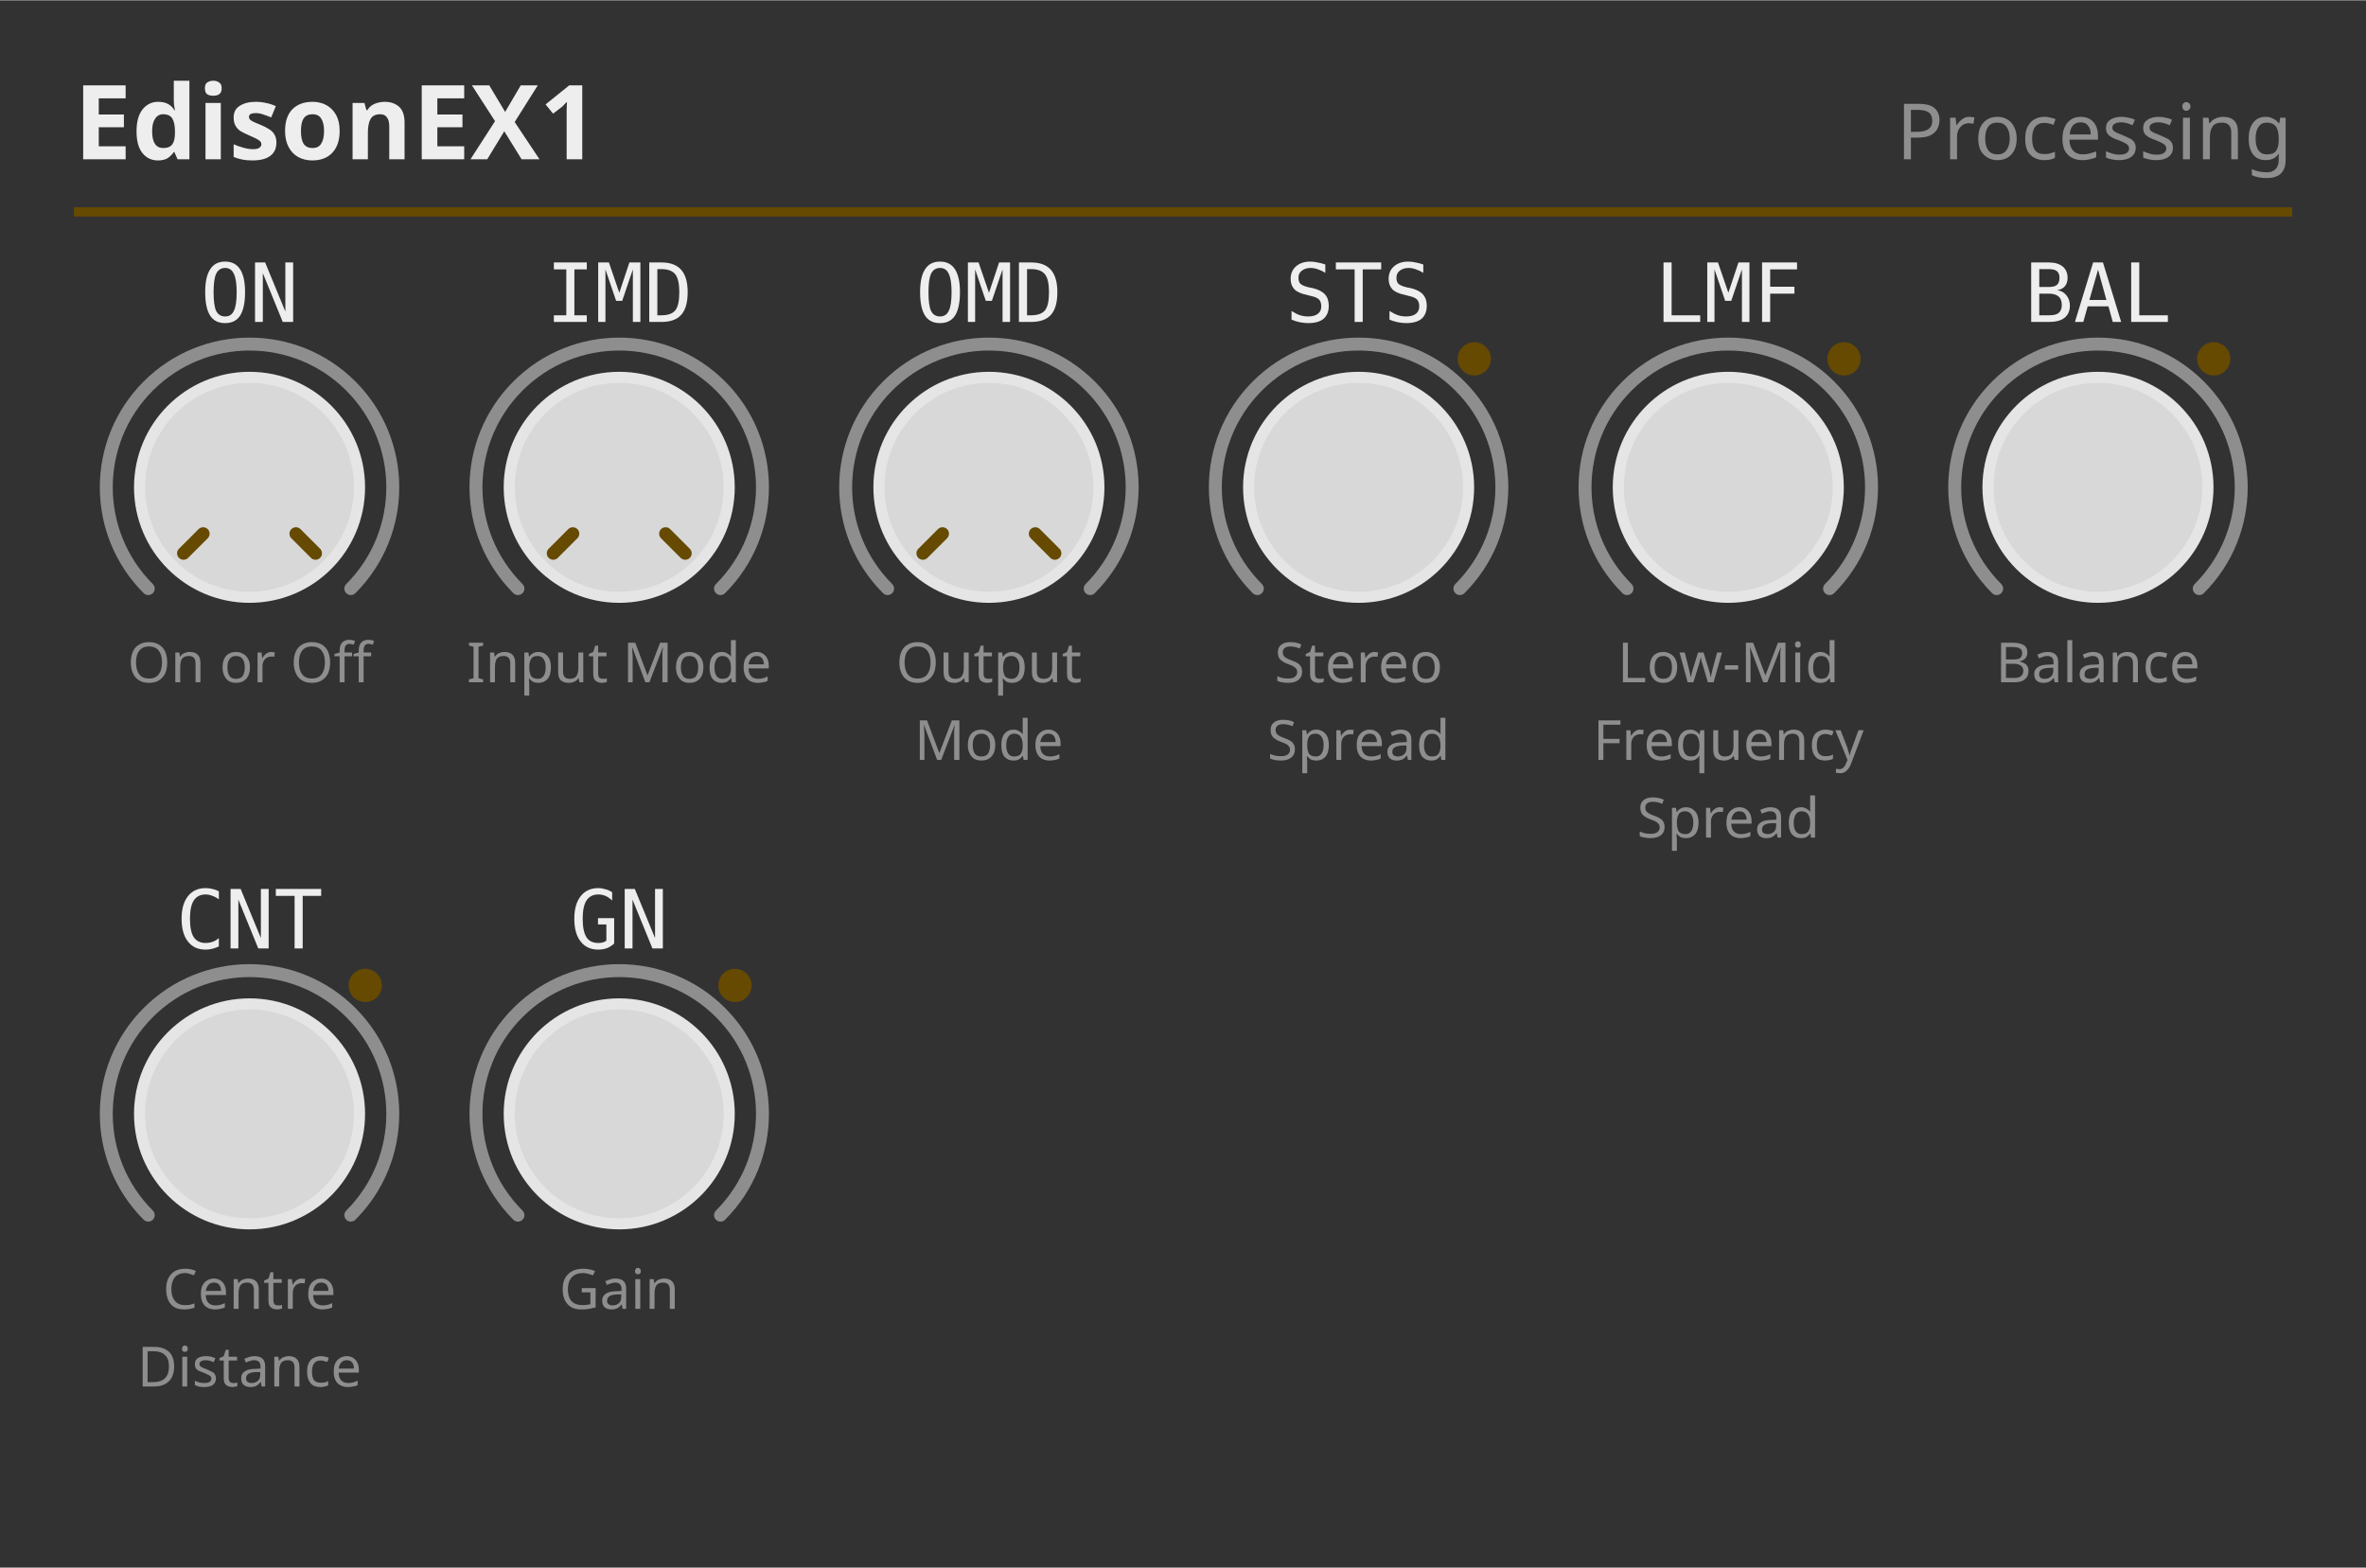
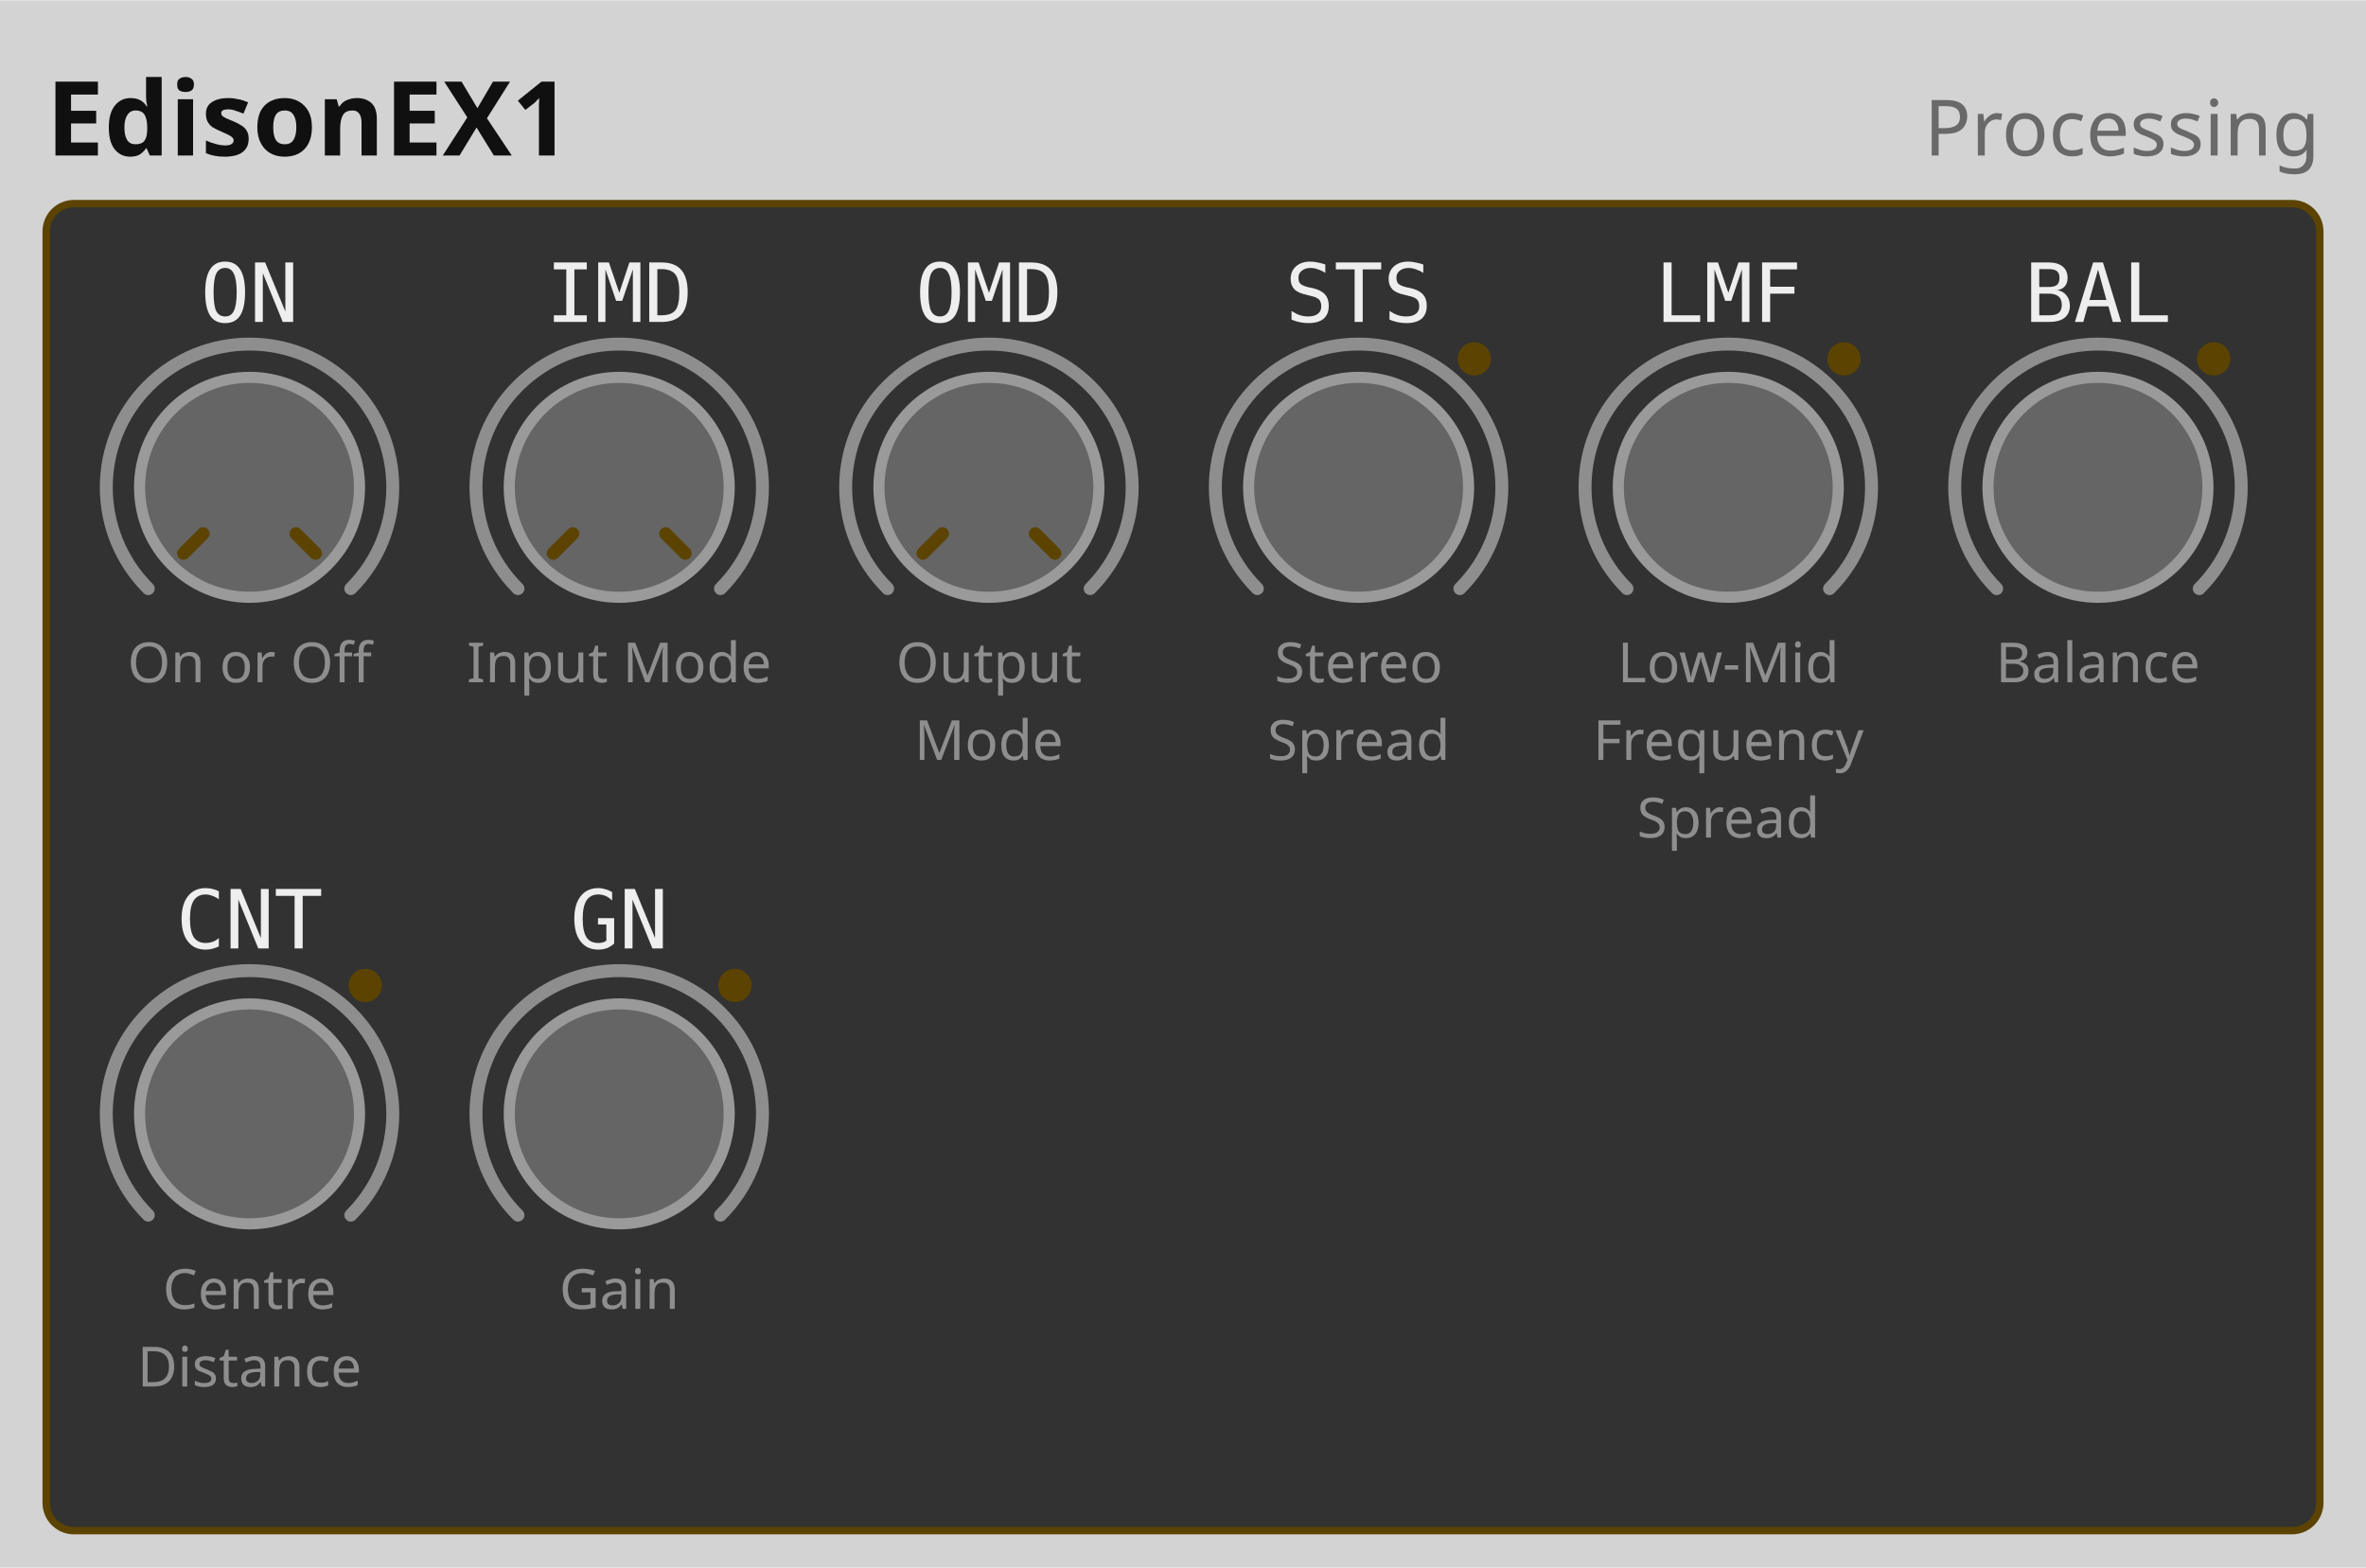
<svg xmlns="http://www.w3.org/2000/svg" viewBox="0 0 128 84.8" width="768" height="509" role="img" aria-label="Stereo Imaging front panel" font-family="ui-sans-serif, system-ui, sans-serif">
-   <rect width="128" height="84.8" fill="#323232" />
-   <text x="4" y="8.6" font-size="5.6" font-weight="600" fill="#eeeeee">EdisonEX1</text>
-   <text x="124" y="8.6" font-size="4.2" text-anchor="end" fill="#8e8e8e">Processing</text>
-   <rect x="4" y="11.2" width="120" height="0.5" fill="#664a01" />
+   <rect width="128" height="84.8" fill="#d3d3d3" />
+   <text x="2.5" y="8.4" font-size="5.6" font-weight="600" fill="#101010">EdisonEX1</text>
+   <text x="125.5" y="8.4" font-size="4.2" text-anchor="end" fill="#696969">Processing</text>
+   <rect x="2.5" y="11.0" width="123.0" height="71.8" rx="1.5" fill="#313231" stroke="#5c4301" stroke-width="0.4" />
  <text x="13.50" y="17.40" font-size="4.4" text-anchor="middle" font-family="ui-monospace, SFMono-Regular, Menlo, monospace" fill="#eeeeee">ON</text>
-   <path d="M 8.02 31.83 A 7.75 7.75 0 1 1 18.98 31.83" fill="none" stroke="#8e8e8e" stroke-width="0.7" stroke-linecap="round" />
-   <circle cx="13.50" cy="26.35" r="5.95" fill="#d8d8d8" stroke="#e5e5e5" stroke-width="0.6" />
-   <line x1="10.99" y1="28.86" x2="9.93" y2="29.92" stroke="#664a01" stroke-width="0.7" stroke-linecap="round" />
-   <line x1="16.01" y1="28.86" x2="17.07" y2="29.92" stroke="#664a01" stroke-width="0.7" stroke-linecap="round" />
-   <text x="13.50" y="36.90" font-size="3" text-anchor="middle" fill="#8e8e8e">On or Off</text>
+   <path d="M 8.02 31.83 A 7.75 7.75 0 1 1 18.98 31.83" fill="none" stroke="#8d8e8d" stroke-width="0.7" stroke-linecap="round" />
+   <circle cx="13.50" cy="26.35" r="5.95" fill="#656565" stroke="#9a9a9a" stroke-width="0.6" />
+   <line x1="10.99" y1="28.86" x2="9.93" y2="29.92" stroke="#5c4301" stroke-width="0.7" stroke-linecap="round" />
+   <line x1="16.01" y1="28.86" x2="17.07" y2="29.92" stroke="#5c4301" stroke-width="0.7" stroke-linecap="round" />
+   <text x="13.50" y="36.90" font-size="3" text-anchor="middle" fill="#8d8e8d">On or Off</text>
  <text x="33.50" y="17.40" font-size="4.4" text-anchor="middle" font-family="ui-monospace, SFMono-Regular, Menlo, monospace" fill="#eeeeee">IMD</text>
-   <path d="M 28.02 31.83 A 7.75 7.75 0 1 1 38.98 31.83" fill="none" stroke="#8e8e8e" stroke-width="0.7" stroke-linecap="round" />
-   <circle cx="33.50" cy="26.35" r="5.95" fill="#d8d8d8" stroke="#e5e5e5" stroke-width="0.6" />
-   <line x1="30.99" y1="28.86" x2="29.93" y2="29.92" stroke="#664a01" stroke-width="0.7" stroke-linecap="round" />
-   <line x1="36.01" y1="28.86" x2="37.07" y2="29.92" stroke="#664a01" stroke-width="0.7" stroke-linecap="round" />
-   <text x="33.50" y="36.90" font-size="3" text-anchor="middle" fill="#8e8e8e">Input Mode</text>
+   <path d="M 28.02 31.83 A 7.75 7.75 0 1 1 38.98 31.83" fill="none" stroke="#8d8e8d" stroke-width="0.7" stroke-linecap="round" />
+   <circle cx="33.50" cy="26.35" r="5.95" fill="#656565" stroke="#9a9a9a" stroke-width="0.6" />
+   <line x1="30.99" y1="28.86" x2="29.93" y2="29.92" stroke="#5c4301" stroke-width="0.7" stroke-linecap="round" />
+   <line x1="36.01" y1="28.86" x2="37.07" y2="29.92" stroke="#5c4301" stroke-width="0.7" stroke-linecap="round" />
+   <text x="33.50" y="36.90" font-size="3" text-anchor="middle" fill="#8d8e8d">Input Mode</text>
  <text x="53.50" y="17.40" font-size="4.4" text-anchor="middle" font-family="ui-monospace, SFMono-Regular, Menlo, monospace" fill="#eeeeee">OMD</text>
-   <path d="M 48.02 31.83 A 7.75 7.75 0 1 1 58.98 31.83" fill="none" stroke="#8e8e8e" stroke-width="0.7" stroke-linecap="round" />
-   <circle cx="53.50" cy="26.35" r="5.95" fill="#d8d8d8" stroke="#e5e5e5" stroke-width="0.6" />
-   <line x1="50.99" y1="28.86" x2="49.93" y2="29.92" stroke="#664a01" stroke-width="0.7" stroke-linecap="round" />
-   <line x1="56.01" y1="28.86" x2="57.07" y2="29.92" stroke="#664a01" stroke-width="0.7" stroke-linecap="round" />
-   <text x="53.50" y="36.90" font-size="3" text-anchor="middle" fill="#8e8e8e">Output</text>
-   <text x="53.50" y="41.10" font-size="3" text-anchor="middle" fill="#8e8e8e">Mode</text>
+   <path d="M 48.02 31.83 A 7.75 7.75 0 1 1 58.98 31.83" fill="none" stroke="#8d8e8d" stroke-width="0.7" stroke-linecap="round" />
+   <circle cx="53.50" cy="26.35" r="5.95" fill="#656565" stroke="#9a9a9a" stroke-width="0.6" />
+   <line x1="50.99" y1="28.86" x2="49.93" y2="29.92" stroke="#5c4301" stroke-width="0.7" stroke-linecap="round" />
+   <line x1="56.01" y1="28.86" x2="57.07" y2="29.92" stroke="#5c4301" stroke-width="0.7" stroke-linecap="round" />
+   <text x="53.50" y="36.90" font-size="3" text-anchor="middle" fill="#8d8e8d">Output</text>
+   <text x="53.50" y="41.10" font-size="3" text-anchor="middle" fill="#8d8e8d">Mode</text>
  <text x="73.50" y="17.40" font-size="4.4" text-anchor="middle" font-family="ui-monospace, SFMono-Regular, Menlo, monospace" fill="#eeeeee">STS</text>
-   <path d="M 68.02 31.83 A 7.75 7.75 0 1 1 78.98 31.83" fill="none" stroke="#8e8e8e" stroke-width="0.7" stroke-linecap="round" />
-   <circle cx="73.50" cy="26.35" r="5.95" fill="#d8d8d8" stroke="#e5e5e5" stroke-width="0.6" />
-   <circle cx="79.76" cy="19.40" r="0.9" fill="#664a01" />
-   <text x="73.50" y="36.90" font-size="3" text-anchor="middle" fill="#8e8e8e">Stereo</text>
-   <text x="73.50" y="41.10" font-size="3" text-anchor="middle" fill="#8e8e8e">Spread</text>
+   <path d="M 68.02 31.83 A 7.75 7.75 0 1 1 78.98 31.83" fill="none" stroke="#8d8e8d" stroke-width="0.7" stroke-linecap="round" />
+   <circle cx="73.50" cy="26.35" r="5.95" fill="#656565" stroke="#9a9a9a" stroke-width="0.6" />
+   <circle cx="79.76" cy="19.40" r="0.9" fill="#5c4301" />
+   <text x="73.50" y="36.90" font-size="3" text-anchor="middle" fill="#8d8e8d">Stereo</text>
+   <text x="73.50" y="41.10" font-size="3" text-anchor="middle" fill="#8d8e8d">Spread</text>
  <text x="93.50" y="17.40" font-size="4.4" text-anchor="middle" font-family="ui-monospace, SFMono-Regular, Menlo, monospace" fill="#eeeeee">LMF</text>
-   <path d="M 88.02 31.83 A 7.75 7.75 0 1 1 98.98 31.83" fill="none" stroke="#8e8e8e" stroke-width="0.7" stroke-linecap="round" />
-   <circle cx="93.50" cy="26.35" r="5.95" fill="#d8d8d8" stroke="#e5e5e5" stroke-width="0.6" />
-   <circle cx="99.76" cy="19.40" r="0.9" fill="#664a01" />
-   <text x="93.50" y="36.90" font-size="3" text-anchor="middle" fill="#8e8e8e">Low-Mid</text>
-   <text x="93.50" y="41.10" font-size="3" text-anchor="middle" fill="#8e8e8e">Frequency</text>
-   <text x="93.50" y="45.30" font-size="3" text-anchor="middle" fill="#8e8e8e">Spread</text>
+   <path d="M 88.02 31.83 A 7.75 7.75 0 1 1 98.98 31.83" fill="none" stroke="#8d8e8d" stroke-width="0.7" stroke-linecap="round" />
+   <circle cx="93.50" cy="26.35" r="5.95" fill="#656565" stroke="#9a9a9a" stroke-width="0.6" />
+   <circle cx="99.76" cy="19.40" r="0.9" fill="#5c4301" />
+   <text x="93.50" y="36.90" font-size="3" text-anchor="middle" fill="#8d8e8d">Low-Mid</text>
+   <text x="93.50" y="41.10" font-size="3" text-anchor="middle" fill="#8d8e8d">Frequency</text>
+   <text x="93.50" y="45.30" font-size="3" text-anchor="middle" fill="#8d8e8d">Spread</text>
  <text x="113.50" y="17.40" font-size="4.4" text-anchor="middle" font-family="ui-monospace, SFMono-Regular, Menlo, monospace" fill="#eeeeee">BAL</text>
-   <path d="M 108.02 31.83 A 7.75 7.75 0 1 1 118.98 31.83" fill="none" stroke="#8e8e8e" stroke-width="0.7" stroke-linecap="round" />
-   <circle cx="113.50" cy="26.35" r="5.95" fill="#d8d8d8" stroke="#e5e5e5" stroke-width="0.6" />
-   <circle cx="119.76" cy="19.40" r="0.9" fill="#664a01" />
-   <text x="113.50" y="36.90" font-size="3" text-anchor="middle" fill="#8e8e8e">Balance</text>
+   <path d="M 108.02 31.83 A 7.75 7.75 0 1 1 118.98 31.83" fill="none" stroke="#8d8e8d" stroke-width="0.7" stroke-linecap="round" />
+   <circle cx="113.50" cy="26.35" r="5.95" fill="#656565" stroke="#9a9a9a" stroke-width="0.6" />
+   <circle cx="119.76" cy="19.40" r="0.9" fill="#5c4301" />
+   <text x="113.50" y="36.90" font-size="3" text-anchor="middle" fill="#8d8e8d">Balance</text>
  <text x="13.50" y="51.30" font-size="4.4" text-anchor="middle" font-family="ui-monospace, SFMono-Regular, Menlo, monospace" fill="#eeeeee">CNT</text>
-   <path d="M 8.02 65.73 A 7.75 7.75 0 1 1 18.98 65.73" fill="none" stroke="#8e8e8e" stroke-width="0.7" stroke-linecap="round" />
-   <circle cx="13.50" cy="60.25" r="5.95" fill="#d8d8d8" stroke="#e5e5e5" stroke-width="0.6" />
-   <circle cx="19.76" cy="53.30" r="0.9" fill="#664a01" />
-   <text x="13.50" y="70.80" font-size="3" text-anchor="middle" fill="#8e8e8e">Centre</text>
-   <text x="13.50" y="75.00" font-size="3" text-anchor="middle" fill="#8e8e8e">Distance</text>
+   <path d="M 8.02 65.73 A 7.75 7.75 0 1 1 18.98 65.73" fill="none" stroke="#8d8e8d" stroke-width="0.7" stroke-linecap="round" />
+   <circle cx="13.50" cy="60.25" r="5.95" fill="#656565" stroke="#9a9a9a" stroke-width="0.6" />
+   <circle cx="19.76" cy="53.30" r="0.9" fill="#5c4301" />
+   <text x="13.50" y="70.80" font-size="3" text-anchor="middle" fill="#8d8e8d">Centre</text>
+   <text x="13.50" y="75.00" font-size="3" text-anchor="middle" fill="#8d8e8d">Distance</text>
  <text x="33.50" y="51.30" font-size="4.4" text-anchor="middle" font-family="ui-monospace, SFMono-Regular, Menlo, monospace" fill="#eeeeee">GN</text>
-   <path d="M 28.02 65.73 A 7.75 7.75 0 1 1 38.98 65.73" fill="none" stroke="#8e8e8e" stroke-width="0.7" stroke-linecap="round" />
-   <circle cx="33.50" cy="60.25" r="5.95" fill="#d8d8d8" stroke="#e5e5e5" stroke-width="0.6" />
-   <circle cx="39.76" cy="53.30" r="0.9" fill="#664a01" />
-   <text x="33.50" y="70.80" font-size="3" text-anchor="middle" fill="#8e8e8e">Gain</text>
+   <path d="M 28.02 65.73 A 7.75 7.75 0 1 1 38.98 65.73" fill="none" stroke="#8d8e8d" stroke-width="0.7" stroke-linecap="round" />
+   <circle cx="33.50" cy="60.25" r="5.95" fill="#656565" stroke="#9a9a9a" stroke-width="0.6" />
+   <circle cx="39.76" cy="53.30" r="0.9" fill="#5c4301" />
+   <text x="33.50" y="70.80" font-size="3" text-anchor="middle" fill="#8d8e8d">Gain</text>
</svg>
